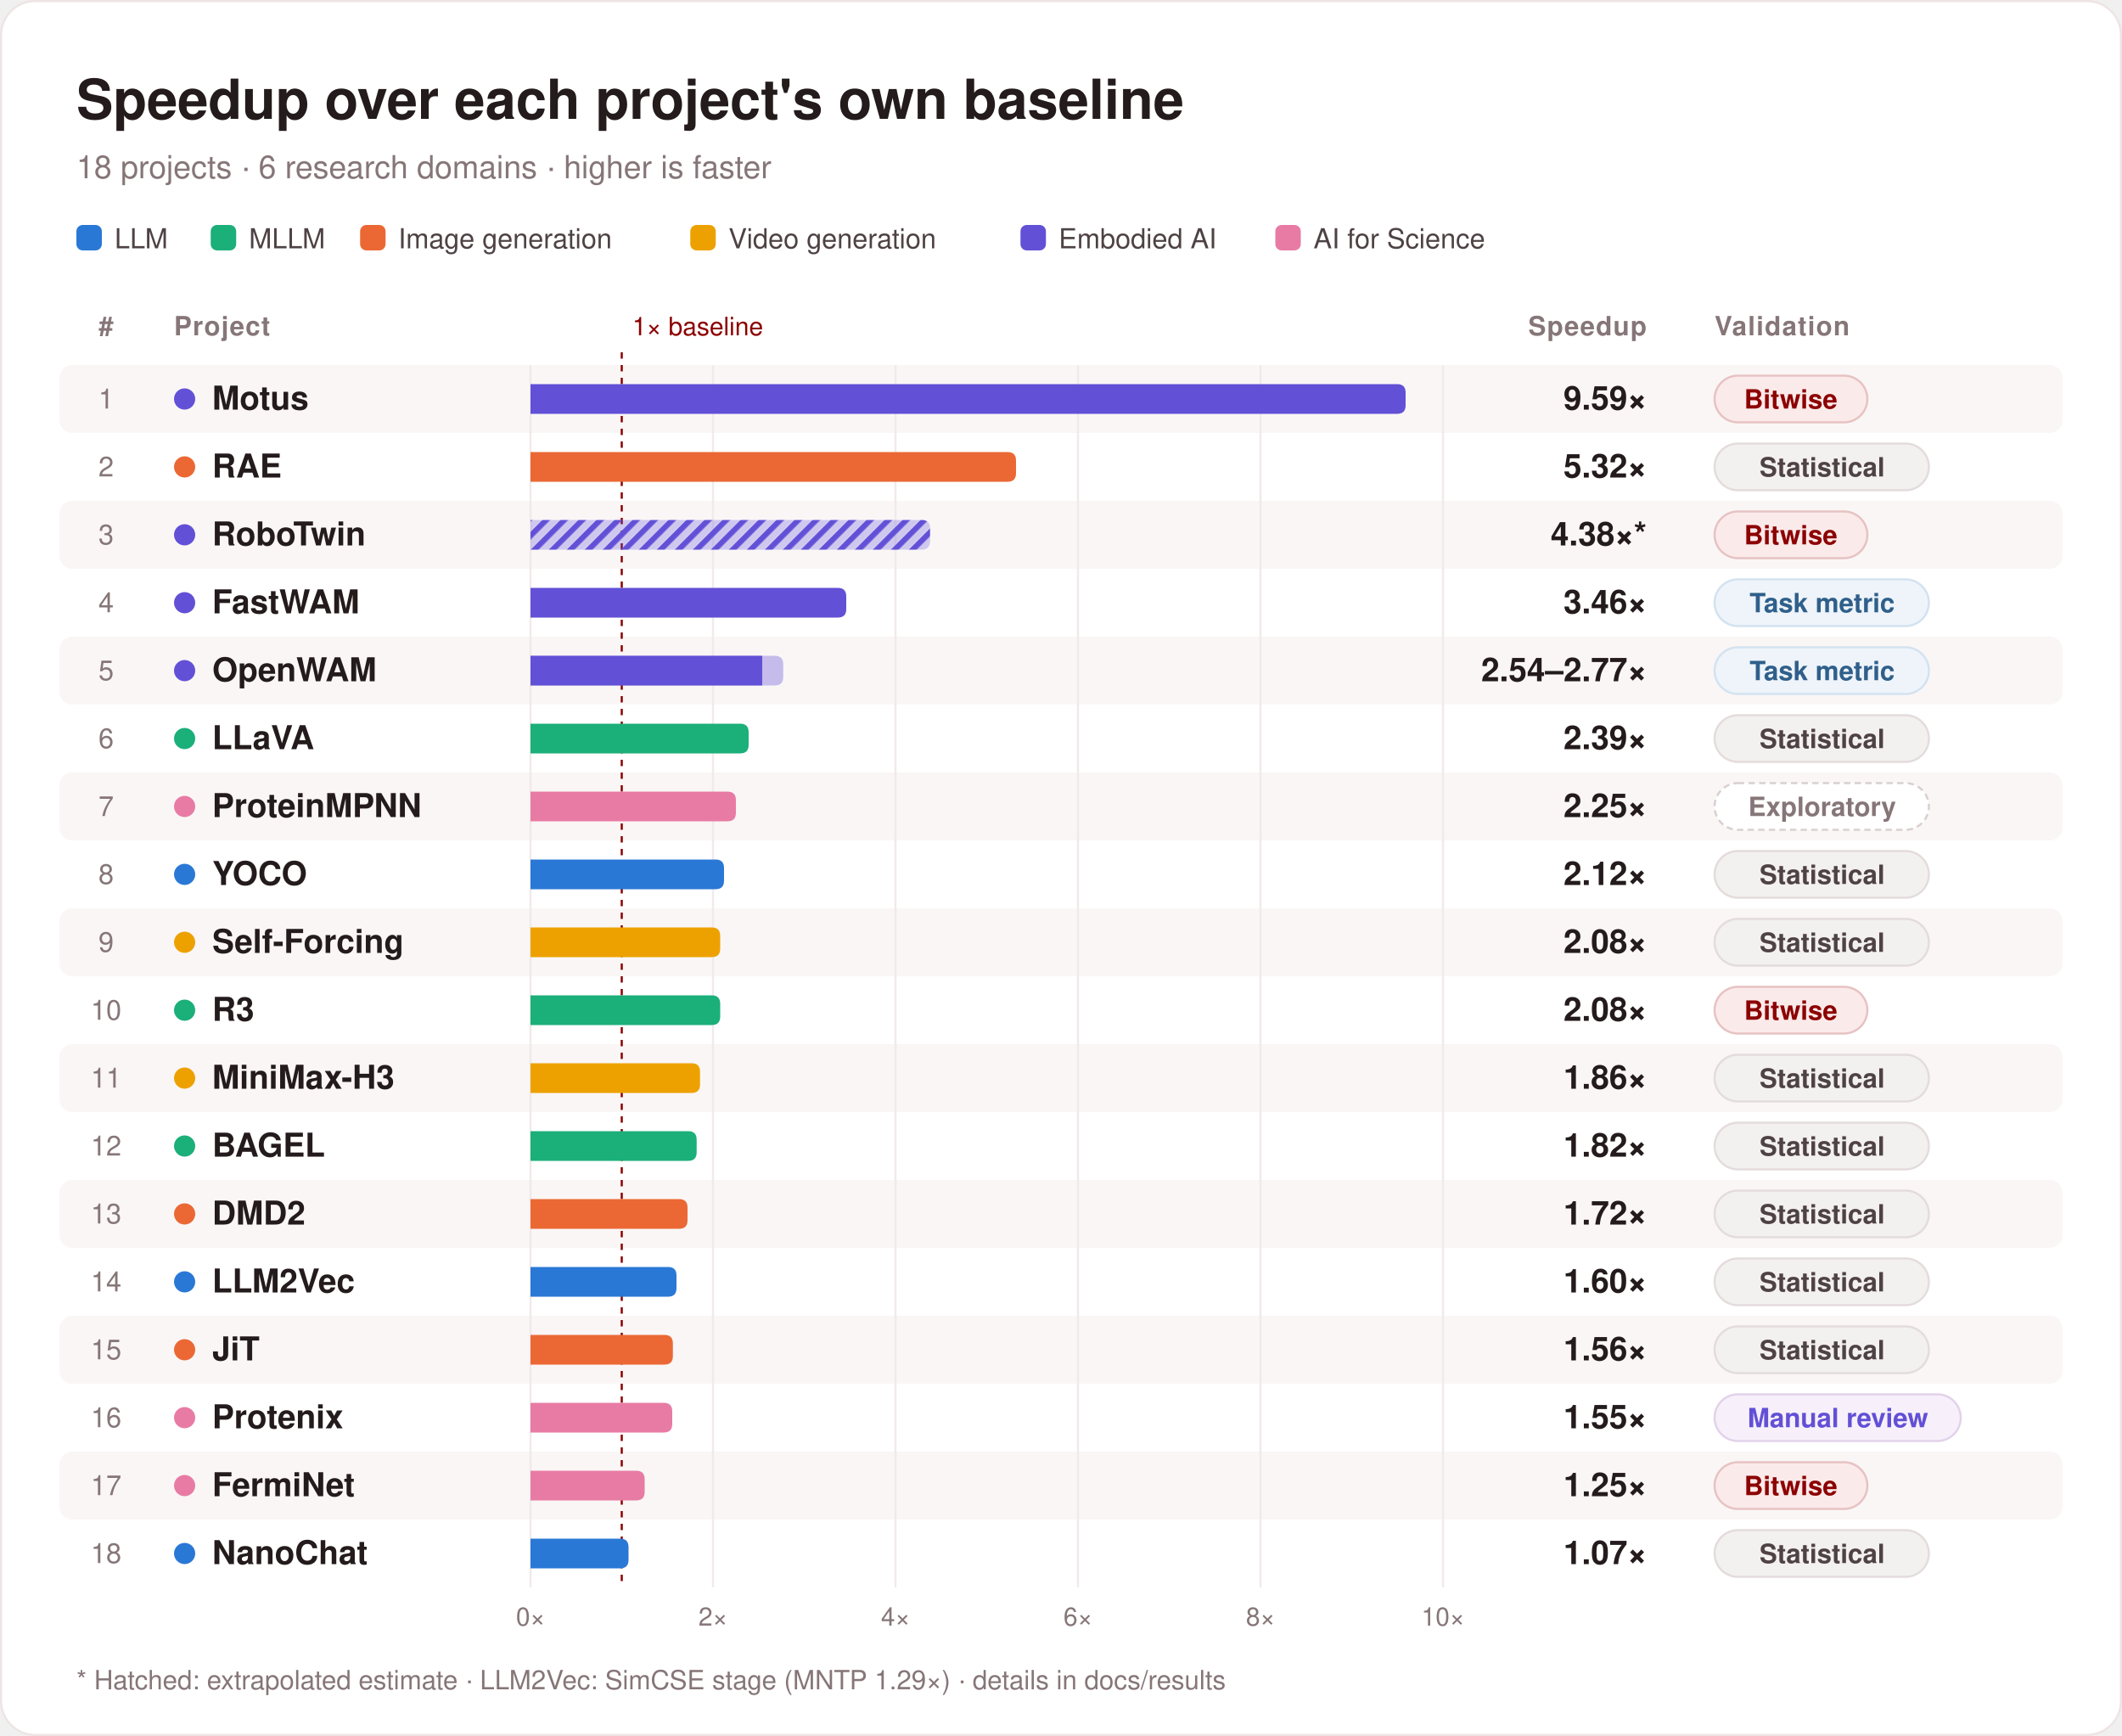
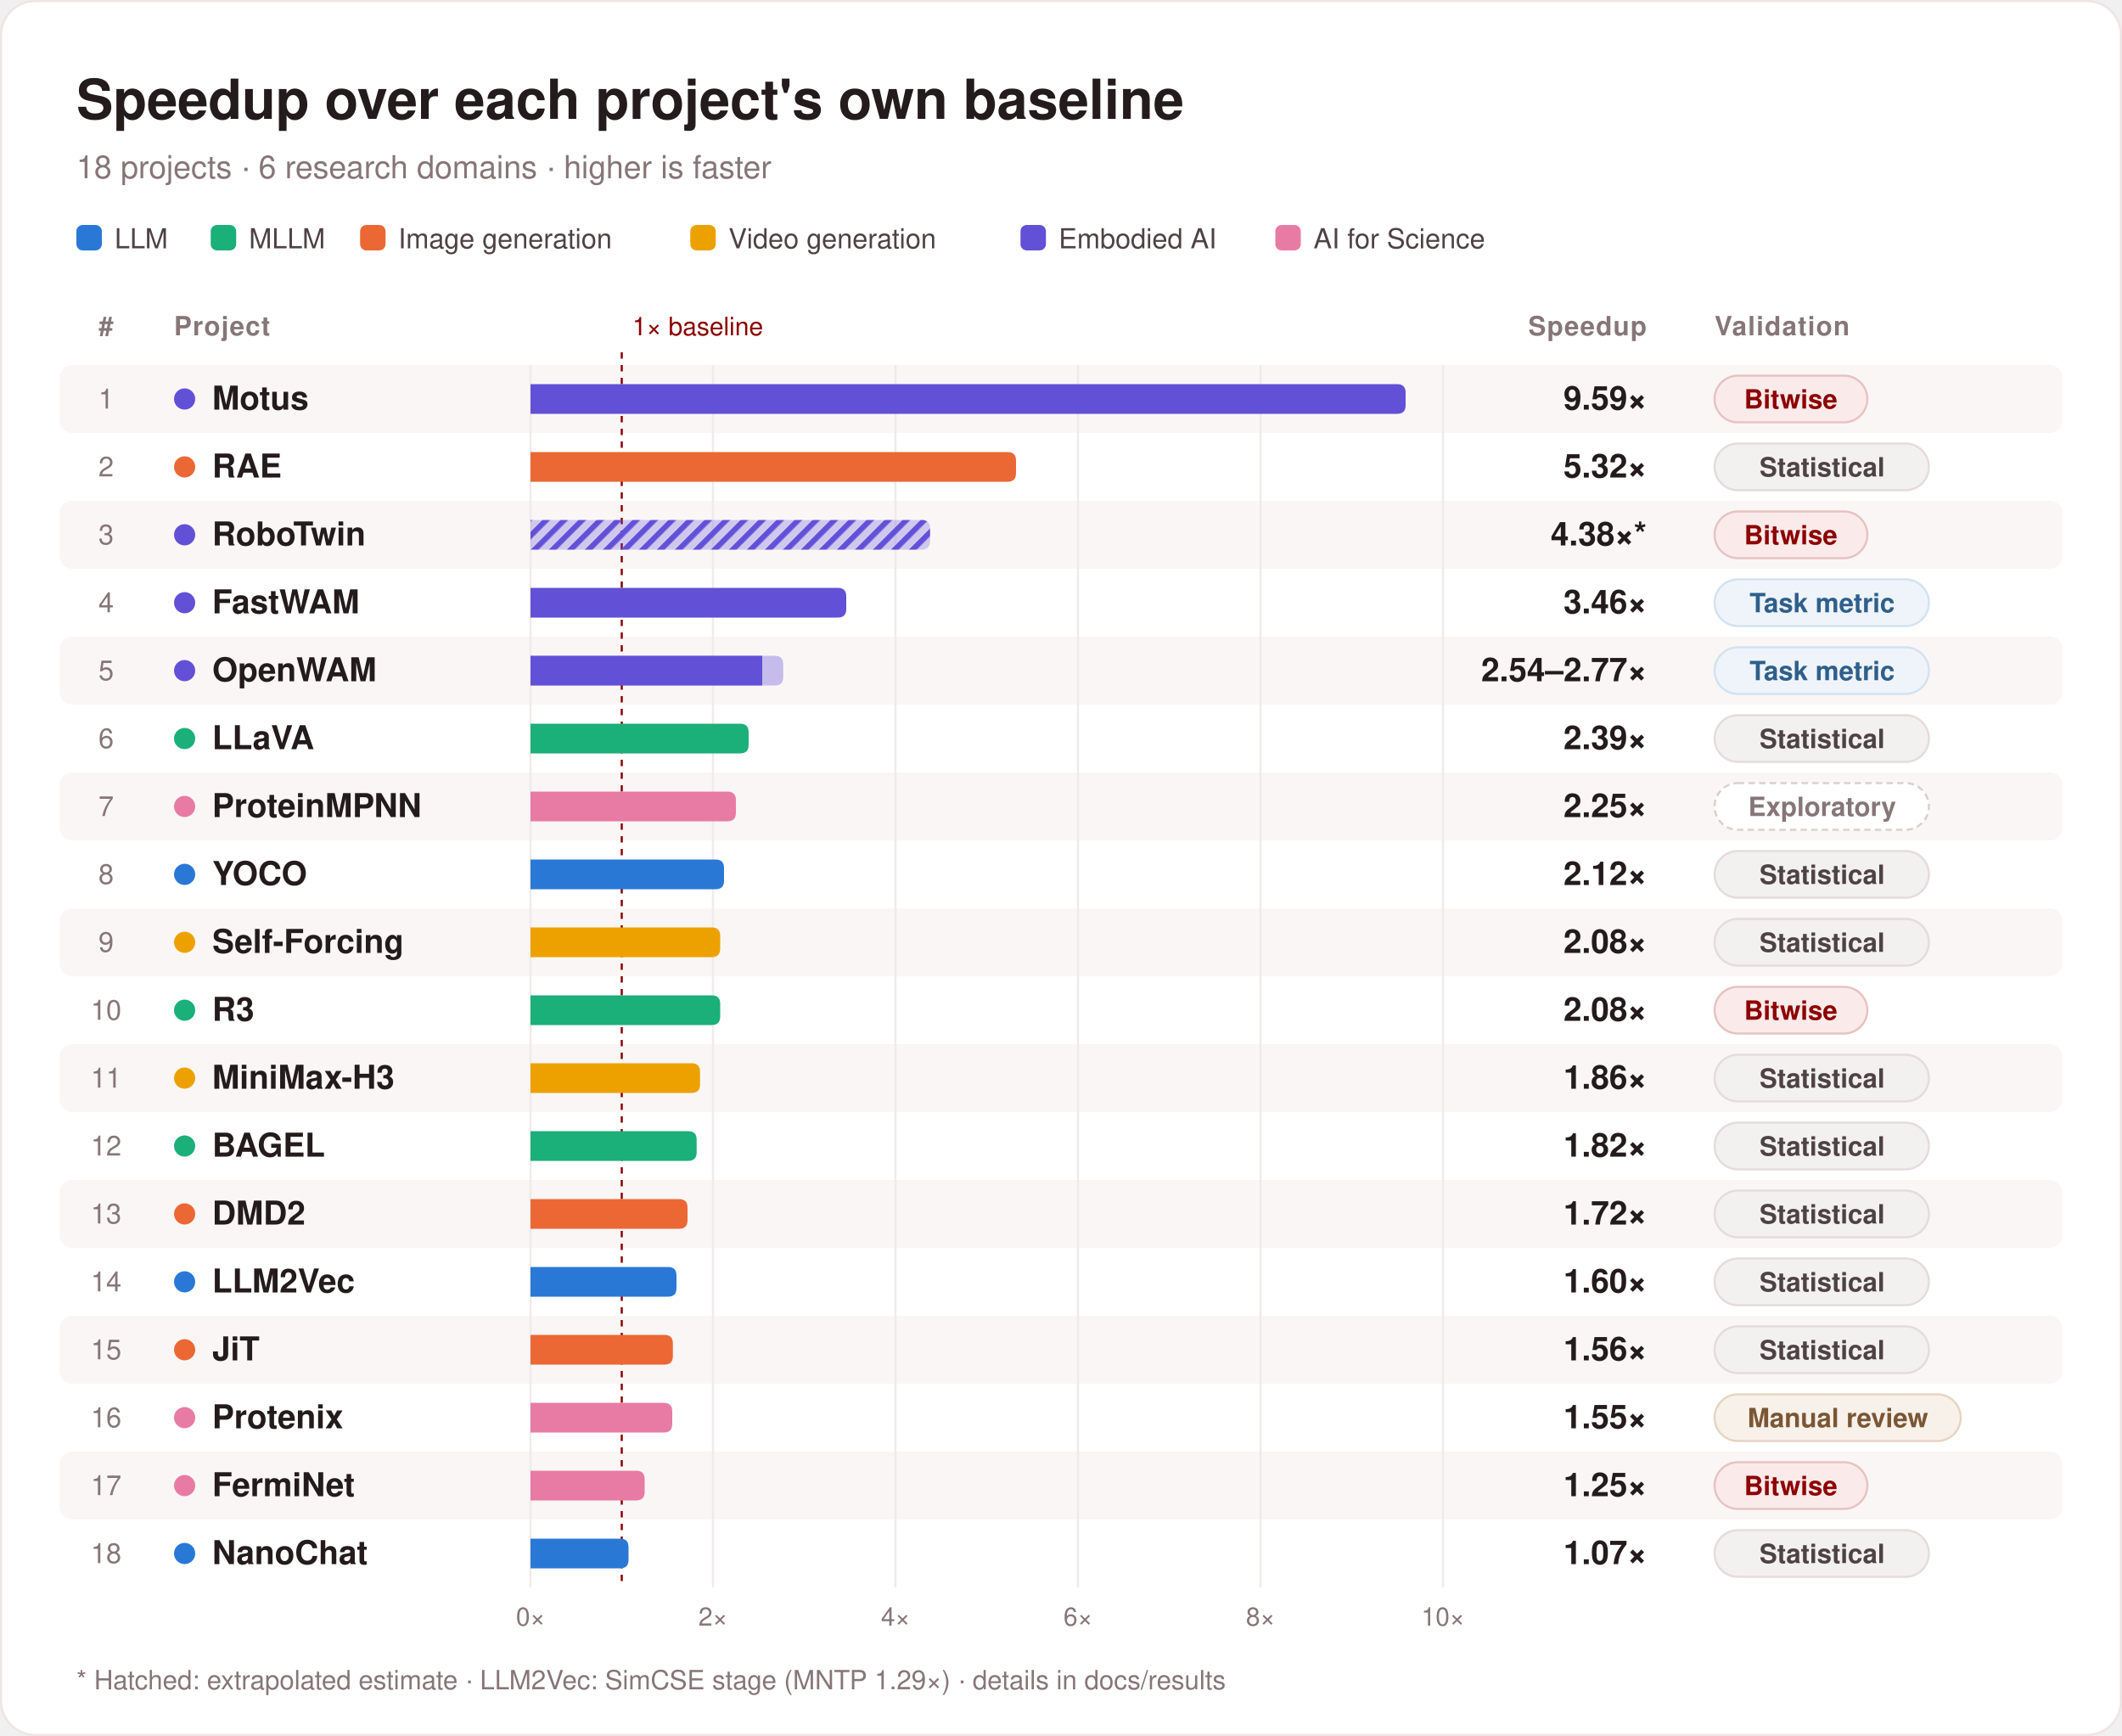
<svg xmlns="http://www.w3.org/2000/svg" width="1000" height="818" viewBox="0 0 1000 818" role="img" aria-labelledby="t d">
  <defs>
    <pattern id="h-llm" width="6" height="6" patternUnits="userSpaceOnUse" patternTransform="rotate(45)">
      <rect width="6" height="6" fill="#2a78d6" fill-opacity=".28" />
      <rect width="2.6" height="6" fill="#2a78d6" />
    </pattern>
    <pattern id="h-mllm" width="6" height="6" patternUnits="userSpaceOnUse" patternTransform="rotate(45)">
      <rect width="6" height="6" fill="#1baf7a" fill-opacity=".28" />
      <rect width="2.6" height="6" fill="#1baf7a" />
    </pattern>
    <pattern id="h-img" width="6" height="6" patternUnits="userSpaceOnUse" patternTransform="rotate(45)">
      <rect width="6" height="6" fill="#eb6834" fill-opacity=".28" />
      <rect width="2.6" height="6" fill="#eb6834" />
    </pattern>
    <pattern id="h-vid" width="6" height="6" patternUnits="userSpaceOnUse" patternTransform="rotate(45)">
      <rect width="6" height="6" fill="#eda100" fill-opacity=".28" />
      <rect width="2.6" height="6" fill="#eda100" />
    </pattern>
    <pattern id="h-emb" width="6" height="6" patternUnits="userSpaceOnUse" patternTransform="rotate(45)">
      <rect width="6" height="6" fill="#6250d6" fill-opacity=".28" />
      <rect width="2.6" height="6" fill="#6250d6" />
    </pattern>
    <pattern id="h-sci" width="6" height="6" patternUnits="userSpaceOnUse" patternTransform="rotate(45)">
      <rect width="6" height="6" fill="#e87ba4" fill-opacity=".28" />
      <rect width="2.6" height="6" fill="#e87ba4" />
    </pattern>
    <style>text{font-family:-apple-system,BlinkMacSystemFont,"Segoe UI","Helvetica Neue",Helvetica,Arial,"PingFang SC","Hiragino Sans GB","Microsoft YaHei","Noto Sans CJK SC",sans-serif}.title{font-size:26px;font-weight:700;fill:#241B1C}.sub{font-size:15px;fill:#867678}.col{font-size:12.5px;font-weight:600;fill:#867678;letter-spacing:.04em}.rank{font-size:13px;fill:#867678;font-variant-numeric:tabular-nums}.name{font-size:15.5px;font-weight:600;fill:#241B1C}.dom{font-size:13px;fill:#867678}.val{font-size:15.5px;font-weight:700;fill:#241B1C;font-variant-numeric:tabular-nums}.chip{font-size:12.5px;font-weight:600}.leg{font-size:13px;fill:#4E4244}.tick{font-size:12px;fill:#867678;font-variant-numeric:tabular-nums}.foot{font-size:12.5px;fill:#867678}.big{font-size:26px;font-weight:800;fill:#241B1C;font-variant-numeric:tabular-nums}.tl{font-size:13px;fill:#4E4244;font-variant-numeric:tabular-nums}.tlb{font-size:13px;font-weight:700;fill:#241B1C;font-variant-numeric:tabular-nums}.q{font-size:13px;fill:#4E4244}</style>
  </defs>
  <rect x="0.5" y="0.5" width="999" height="817" rx="16" fill="#FFFFFF" stroke="#EEE4E4" />
  <text x="36" y="56" class="title">Speedup over each project's own baseline</text>
  <text x="36" y="84" class="sub">18 projects · 6 research domains · higher is faster</text>
  <rect x="36" y="106" width="12" height="12" rx="3" fill="#2a78d6" />
  <text x="54" y="117" class="leg">LLM</text>
  <rect x="99.3" y="106" width="12" height="12" rx="3" fill="#1baf7a" />
  <text x="117.3" y="117" class="leg">MLLM</text>
  <rect x="169.7" y="106" width="12" height="12" rx="3" fill="#eb6834" />
  <text x="187.7" y="117" class="leg">Image generation</text>
  <rect x="325.3" y="106" width="12" height="12" rx="3" fill="#eda100" />
  <text x="343.3" y="117" class="leg">Video generation</text>
  <rect x="480.9" y="106" width="12" height="12" rx="3" fill="#6250d6" />
  <text x="498.9" y="117" class="leg">Embodied AI</text>
  <rect x="601.0" y="106" width="12" height="12" rx="3" fill="#e87ba4" />
  <text x="619.0" y="117" class="leg">AI for Science</text>
  <text x="50" y="158" class="col" text-anchor="middle">#</text>
  <text x="82" y="158" class="col">Project</text>
  <text x="776" y="158" class="col" text-anchor="end">Speedup</text>
  <text x="808" y="158" class="col">Validation</text>
  <rect x="28" y="172" width="944" height="32" rx="6" fill="#FAF6F6" />
  <rect x="28" y="236" width="944" height="32" rx="6" fill="#FAF6F6" />
  <rect x="28" y="300" width="944" height="32" rx="6" fill="#FAF6F6" />
  <rect x="28" y="364" width="944" height="32" rx="6" fill="#FAF6F6" />
  <rect x="28" y="428" width="944" height="32" rx="6" fill="#FAF6F6" />
  <rect x="28" y="492" width="944" height="32" rx="6" fill="#FAF6F6" />
  <rect x="28" y="556" width="944" height="32" rx="6" fill="#FAF6F6" />
  <rect x="28" y="620" width="944" height="32" rx="6" fill="#FAF6F6" />
  <rect x="28" y="684" width="944" height="32" rx="6" fill="#FAF6F6" />
  <line x1="250.0" y1="172" x2="250.0" y2="748" stroke="#F1EAEA" stroke-width="1" />
  <text x="250.0" y="766" class="tick" text-anchor="middle">0×</text>
  <line x1="336.0" y1="172" x2="336.0" y2="748" stroke="#F1EAEA" stroke-width="1" />
  <text x="336.0" y="766" class="tick" text-anchor="middle">2×</text>
  <line x1="422.0" y1="172" x2="422.0" y2="748" stroke="#F1EAEA" stroke-width="1" />
  <text x="422.0" y="766" class="tick" text-anchor="middle">4×</text>
  <line x1="508.0" y1="172" x2="508.0" y2="748" stroke="#F1EAEA" stroke-width="1" />
  <text x="508.0" y="766" class="tick" text-anchor="middle">6×</text>
  <line x1="594.0" y1="172" x2="594.0" y2="748" stroke="#F1EAEA" stroke-width="1" />
  <text x="594.0" y="766" class="tick" text-anchor="middle">8×</text>
  <line x1="680.0" y1="172" x2="680.0" y2="748" stroke="#F1EAEA" stroke-width="1" />
  <text x="680.0" y="766" class="tick" text-anchor="middle">10×</text>
  <line x1="293.0" y1="166" x2="293.0" y2="748" stroke="#8C0000" stroke-width="1" stroke-dasharray="3 3" />
  <text x="298.0" y="158" class="tick" fill="#8C0000" style="fill:#8C0000">1× baseline</text>
  <text x="50" y="192.5" class="rank" text-anchor="middle">1</text>
  <circle cx="87" cy="188.0" r="5" fill="#6250d6" />
  <text x="100" y="193.0" class="name">Motus</text>
  <path d="M250.0 181.0H658.4Q662.4 181.0 662.4 185.0V191.0Q662.4 195.0 658.4 195.0H250.0Z" fill="#6250d6" />
  <text x="776" y="193.0" class="val" text-anchor="end">9.59×</text>
  <rect x="808" y="177.0" width="72" height="22" rx="11" fill="#FBEAEA" stroke="#E7C2C2" />
  <text x="843.9" y="192.5" class="chip" text-anchor="middle" style="fill:#8C0000">Bitwise</text>
  <text x="50" y="224.5" class="rank" text-anchor="middle">2</text>
  <circle cx="87" cy="220.0" r="5" fill="#eb6834" />
  <text x="100" y="225.0" class="name">RAE</text>
  <path d="M250.0 213.0H474.8Q478.8 213.0 478.8 217.0V223.0Q478.8 227.0 474.8 227.0H250.0Z" fill="#eb6834" />
  <text x="776" y="225.0" class="val" text-anchor="end">5.32×</text>
  <rect x="808" y="209.0" width="101" height="22" rx="11" fill="#F3F0F0" stroke="#E4DCDC" />
  <text x="858.7" y="224.5" class="chip" text-anchor="middle" style="fill:#4E4244">Statistical</text>
  <text x="50" y="256.5" class="rank" text-anchor="middle">3</text>
  <circle cx="87" cy="252.0" r="5" fill="#6250d6" />
  <text x="100" y="257.0" class="name">RoboTwin</text>
  <path d="M250.0 245.0H434.3Q438.3 245.0 438.3 249.0V255.0Q438.3 259.0 434.3 259.0H250.0Z" fill="url(#h-emb)" />
  <text x="776" y="257.0" class="val" text-anchor="end">4.38×*</text>
  <rect x="808" y="241.0" width="72" height="22" rx="11" fill="#FBEAEA" stroke="#E7C2C2" />
  <text x="843.9" y="256.5" class="chip" text-anchor="middle" style="fill:#8C0000">Bitwise</text>
  <text x="50" y="288.5" class="rank" text-anchor="middle">4</text>
  <circle cx="87" cy="284.0" r="5" fill="#6250d6" />
  <text x="100" y="289.0" class="name">FastWAM</text>
  <path d="M250.0 277.0H394.8Q398.8 277.0 398.8 281.0V287.0Q398.8 291.0 394.8 291.0H250.0Z" fill="#6250d6" />
  <text x="776" y="289.0" class="val" text-anchor="end">3.46×</text>
  <rect x="808" y="273.0" width="101" height="22" rx="11" fill="#EEF4FA" stroke="#D3E2F0" />
  <text x="858.7" y="288.5" class="chip" text-anchor="middle" style="fill:#2F5F8A">Task metric</text>
  <text x="50" y="320.5" class="rank" text-anchor="middle">5</text>
  <circle cx="87" cy="316.0" r="5" fill="#6250d6" />
  <text x="100" y="321.0" class="name">OpenWAM</text>
  <path d="M250.0 309.0H365.1Q369.1 309.0 369.1 313.0V319.0Q369.1 323.0 365.1 323.0H250.0Z" fill="#6250d6" fill-opacity=".35" />
  <path d="M250.0 309.0H359.2Q359.2 309.0 359.2 309.0V323.0Q359.2 323.0 359.2 323.0H250.0Z" fill="#6250d6" />
  <text x="776" y="321.0" class="val" text-anchor="end">2.54–2.77×</text>
  <rect x="808" y="305.0" width="101" height="22" rx="11" fill="#EEF4FA" stroke="#D3E2F0" />
  <text x="858.7" y="320.5" class="chip" text-anchor="middle" style="fill:#2F5F8A">Task metric</text>
  <text x="50" y="352.5" class="rank" text-anchor="middle">6</text>
  <circle cx="87" cy="348.0" r="5" fill="#1baf7a" />
  <text x="100" y="353.0" class="name">LLaVA</text>
  <path d="M250.0 341.0H348.8Q352.8 341.0 352.8 345.0V351.0Q352.8 355.0 348.8 355.0H250.0Z" fill="#1baf7a" />
  <text x="776" y="353.0" class="val" text-anchor="end">2.39×</text>
  <rect x="808" y="337.0" width="101" height="22" rx="11" fill="#F3F0F0" stroke="#E4DCDC" />
  <text x="858.7" y="352.5" class="chip" text-anchor="middle" style="fill:#4E4244">Statistical</text>
  <text x="50" y="384.5" class="rank" text-anchor="middle">7</text>
  <circle cx="87" cy="380.0" r="5" fill="#e87ba4" />
  <text x="100" y="385.0" class="name">ProteinMPNN</text>
  <path d="M250.0 373.0H342.8Q346.8 373.0 346.8 377.0V383.0Q346.8 387.0 342.8 387.0H250.0Z" fill="#e87ba4" />
  <text x="776" y="385.0" class="val" text-anchor="end">2.25×</text>
  <rect x="808" y="369.0" width="101" height="22" rx="11" fill="#FFFFFF" stroke="#D9CFCF" stroke-dasharray="3 2" />
  <text x="858.7" y="384.5" class="chip" text-anchor="middle" style="fill:#867678">Exploratory</text>
  <text x="50" y="416.5" class="rank" text-anchor="middle">8</text>
  <circle cx="87" cy="412.0" r="5" fill="#2a78d6" />
  <text x="100" y="417.0" class="name">YOCO</text>
  <path d="M250.0 405.0H337.2Q341.2 405.0 341.2 409.0V415.0Q341.2 419.0 337.2 419.0H250.0Z" fill="#2a78d6" />
  <text x="776" y="417.0" class="val" text-anchor="end">2.12×</text>
  <rect x="808" y="401.0" width="101" height="22" rx="11" fill="#F3F0F0" stroke="#E4DCDC" />
  <text x="858.7" y="416.5" class="chip" text-anchor="middle" style="fill:#4E4244">Statistical</text>
  <text x="50" y="448.5" class="rank" text-anchor="middle">9</text>
  <circle cx="87" cy="444.0" r="5" fill="#eda100" />
  <text x="100" y="449.0" class="name">Self-Forcing</text>
  <path d="M250.0 437.0H335.4Q339.4 437.0 339.4 441.0V447.0Q339.4 451.0 335.4 451.0H250.0Z" fill="#eda100" />
  <text x="776" y="449.0" class="val" text-anchor="end">2.08×</text>
  <rect x="808" y="433.0" width="101" height="22" rx="11" fill="#F3F0F0" stroke="#E4DCDC" />
  <text x="858.7" y="448.5" class="chip" text-anchor="middle" style="fill:#4E4244">Statistical</text>
  <text x="50" y="480.5" class="rank" text-anchor="middle">10</text>
  <circle cx="87" cy="476.0" r="5" fill="#1baf7a" />
  <text x="100" y="481.0" class="name">R3</text>
  <path d="M250.0 469.0H335.4Q339.4 469.0 339.4 473.0V479.0Q339.4 483.0 335.4 483.0H250.0Z" fill="#1baf7a" />
  <text x="776" y="481.0" class="val" text-anchor="end">2.08×</text>
  <rect x="808" y="465.0" width="72" height="22" rx="11" fill="#FBEAEA" stroke="#E7C2C2" />
  <text x="843.9" y="480.5" class="chip" text-anchor="middle" style="fill:#8C0000">Bitwise</text>
  <text x="50" y="512.5" class="rank" text-anchor="middle">11</text>
  <circle cx="87" cy="508.0" r="5" fill="#eda100" />
  <text x="100" y="513.0" class="name">MiniMax-H3</text>
  <path d="M250.0 501.0H325.9Q329.9 501.0 329.9 505.0V511.0Q329.9 515.0 325.9 515.0H250.0Z" fill="#eda100" />
  <text x="776" y="513.0" class="val" text-anchor="end">1.86×</text>
  <rect x="808" y="497.0" width="101" height="22" rx="11" fill="#F3F0F0" stroke="#E4DCDC" />
  <text x="858.7" y="512.5" class="chip" text-anchor="middle" style="fill:#4E4244">Statistical</text>
  <text x="50" y="544.5" class="rank" text-anchor="middle">12</text>
  <circle cx="87" cy="540.0" r="5" fill="#1baf7a" />
  <text x="100" y="545.0" class="name">BAGEL</text>
  <path d="M250.0 533.0H324.3Q328.3 533.0 328.3 537.0V543.0Q328.3 547.0 324.3 547.0H250.0Z" fill="#1baf7a" />
  <text x="776" y="545.0" class="val" text-anchor="end">1.82×</text>
  <rect x="808" y="529.0" width="101" height="22" rx="11" fill="#F3F0F0" stroke="#E4DCDC" />
  <text x="858.7" y="544.5" class="chip" text-anchor="middle" style="fill:#4E4244">Statistical</text>
  <text x="50" y="576.5" class="rank" text-anchor="middle">13</text>
  <circle cx="87" cy="572.0" r="5" fill="#eb6834" />
  <text x="100" y="577.0" class="name">DMD2</text>
  <path d="M250.0 565.0H320.0Q324.0 565.0 324.0 569.0V575.0Q324.0 579.0 320.0 579.0H250.0Z" fill="#eb6834" />
  <text x="776" y="577.0" class="val" text-anchor="end">1.72×</text>
  <rect x="808" y="561.0" width="101" height="22" rx="11" fill="#F3F0F0" stroke="#E4DCDC" />
  <text x="858.7" y="576.5" class="chip" text-anchor="middle" style="fill:#4E4244">Statistical</text>
  <text x="50" y="608.5" class="rank" text-anchor="middle">14</text>
  <circle cx="87" cy="604.0" r="5" fill="#2a78d6" />
  <text x="100" y="609.0" class="name">LLM2Vec</text>
  <path d="M250.0 597.0H314.8Q318.8 597.0 318.8 601.0V607.0Q318.8 611.0 314.8 611.0H250.0Z" fill="#2a78d6" />
  <text x="776" y="609.0" class="val" text-anchor="end">1.60×</text>
  <rect x="808" y="593.0" width="101" height="22" rx="11" fill="#F3F0F0" stroke="#E4DCDC" />
  <text x="858.7" y="608.5" class="chip" text-anchor="middle" style="fill:#4E4244">Statistical</text>
  <text x="50" y="640.5" class="rank" text-anchor="middle">15</text>
  <circle cx="87" cy="636.0" r="5" fill="#eb6834" />
  <text x="100" y="641.0" class="name">JiT</text>
  <path d="M250.0 629.0H313.1Q317.1 629.0 317.1 633.0V639.0Q317.1 643.0 313.1 643.0H250.0Z" fill="#eb6834" />
  <text x="776" y="641.0" class="val" text-anchor="end">1.56×</text>
  <rect x="808" y="625.0" width="101" height="22" rx="11" fill="#F3F0F0" stroke="#E4DCDC" />
  <text x="858.7" y="640.5" class="chip" text-anchor="middle" style="fill:#4E4244">Statistical</text>
  <text x="50" y="672.5" class="rank" text-anchor="middle">16</text>
  <circle cx="87" cy="668.0" r="5" fill="#e87ba4" />
  <text x="100" y="673.0" class="name">Protenix</text>
  <path d="M250.0 661.0H312.8Q316.8 661.0 316.8 665.0V671.0Q316.8 675.0 312.8 675.0H250.0Z" fill="#e87ba4" />
  <text x="776" y="673.0" class="val" text-anchor="end">1.55×</text>
-   <rect x="808" y="657.0" width="116" height="22" rx="11" fill="#F7F0FA" stroke="#E2D2EA" />
-   <text x="866.1" y="672.5" class="chip" text-anchor="middle" style="fill:#6250D6">Manual review</text>
+   <rect x="808" y="657.0" width="116" height="22" rx="11" fill="#F8F1EA" stroke="#E6D5C3" />
+   <text x="866.1" y="672.5" class="chip" text-anchor="middle" style="fill:#7A5634">Manual review</text>
  <text x="50" y="704.5" class="rank" text-anchor="middle">17</text>
  <circle cx="87" cy="700.0" r="5" fill="#e87ba4" />
  <text x="100" y="705.0" class="name">FermiNet</text>
  <path d="M250.0 693.0H299.8Q303.8 693.0 303.8 697.0V703.0Q303.8 707.0 299.8 707.0H250.0Z" fill="#e87ba4" />
  <text x="776" y="705.0" class="val" text-anchor="end">1.25×</text>
  <rect x="808" y="689.0" width="72" height="22" rx="11" fill="#FBEAEA" stroke="#E7C2C2" />
  <text x="843.9" y="704.5" class="chip" text-anchor="middle" style="fill:#8C0000">Bitwise</text>
  <text x="50" y="736.5" class="rank" text-anchor="middle">18</text>
  <circle cx="87" cy="732.0" r="5" fill="#2a78d6" />
  <text x="100" y="737.0" class="name">NanoChat</text>
  <path d="M250.0 725.0H292.2Q296.2 725.0 296.2 729.0V735.0Q296.2 739.0 292.2 739.0H250.0Z" fill="#2a78d6" />
  <text x="776" y="737.0" class="val" text-anchor="end">1.07×</text>
  <rect x="808" y="721.0" width="101" height="22" rx="11" fill="#F3F0F0" stroke="#E4DCDC" />
  <text x="858.7" y="736.5" class="chip" text-anchor="middle" style="fill:#4E4244">Statistical</text>
  <text x="36" y="796" class="foot">* Hatched: extrapolated estimate · LLM2Vec: SimCSE stage (MNTP 1.29×) · details in docs/results</text>
</svg>
